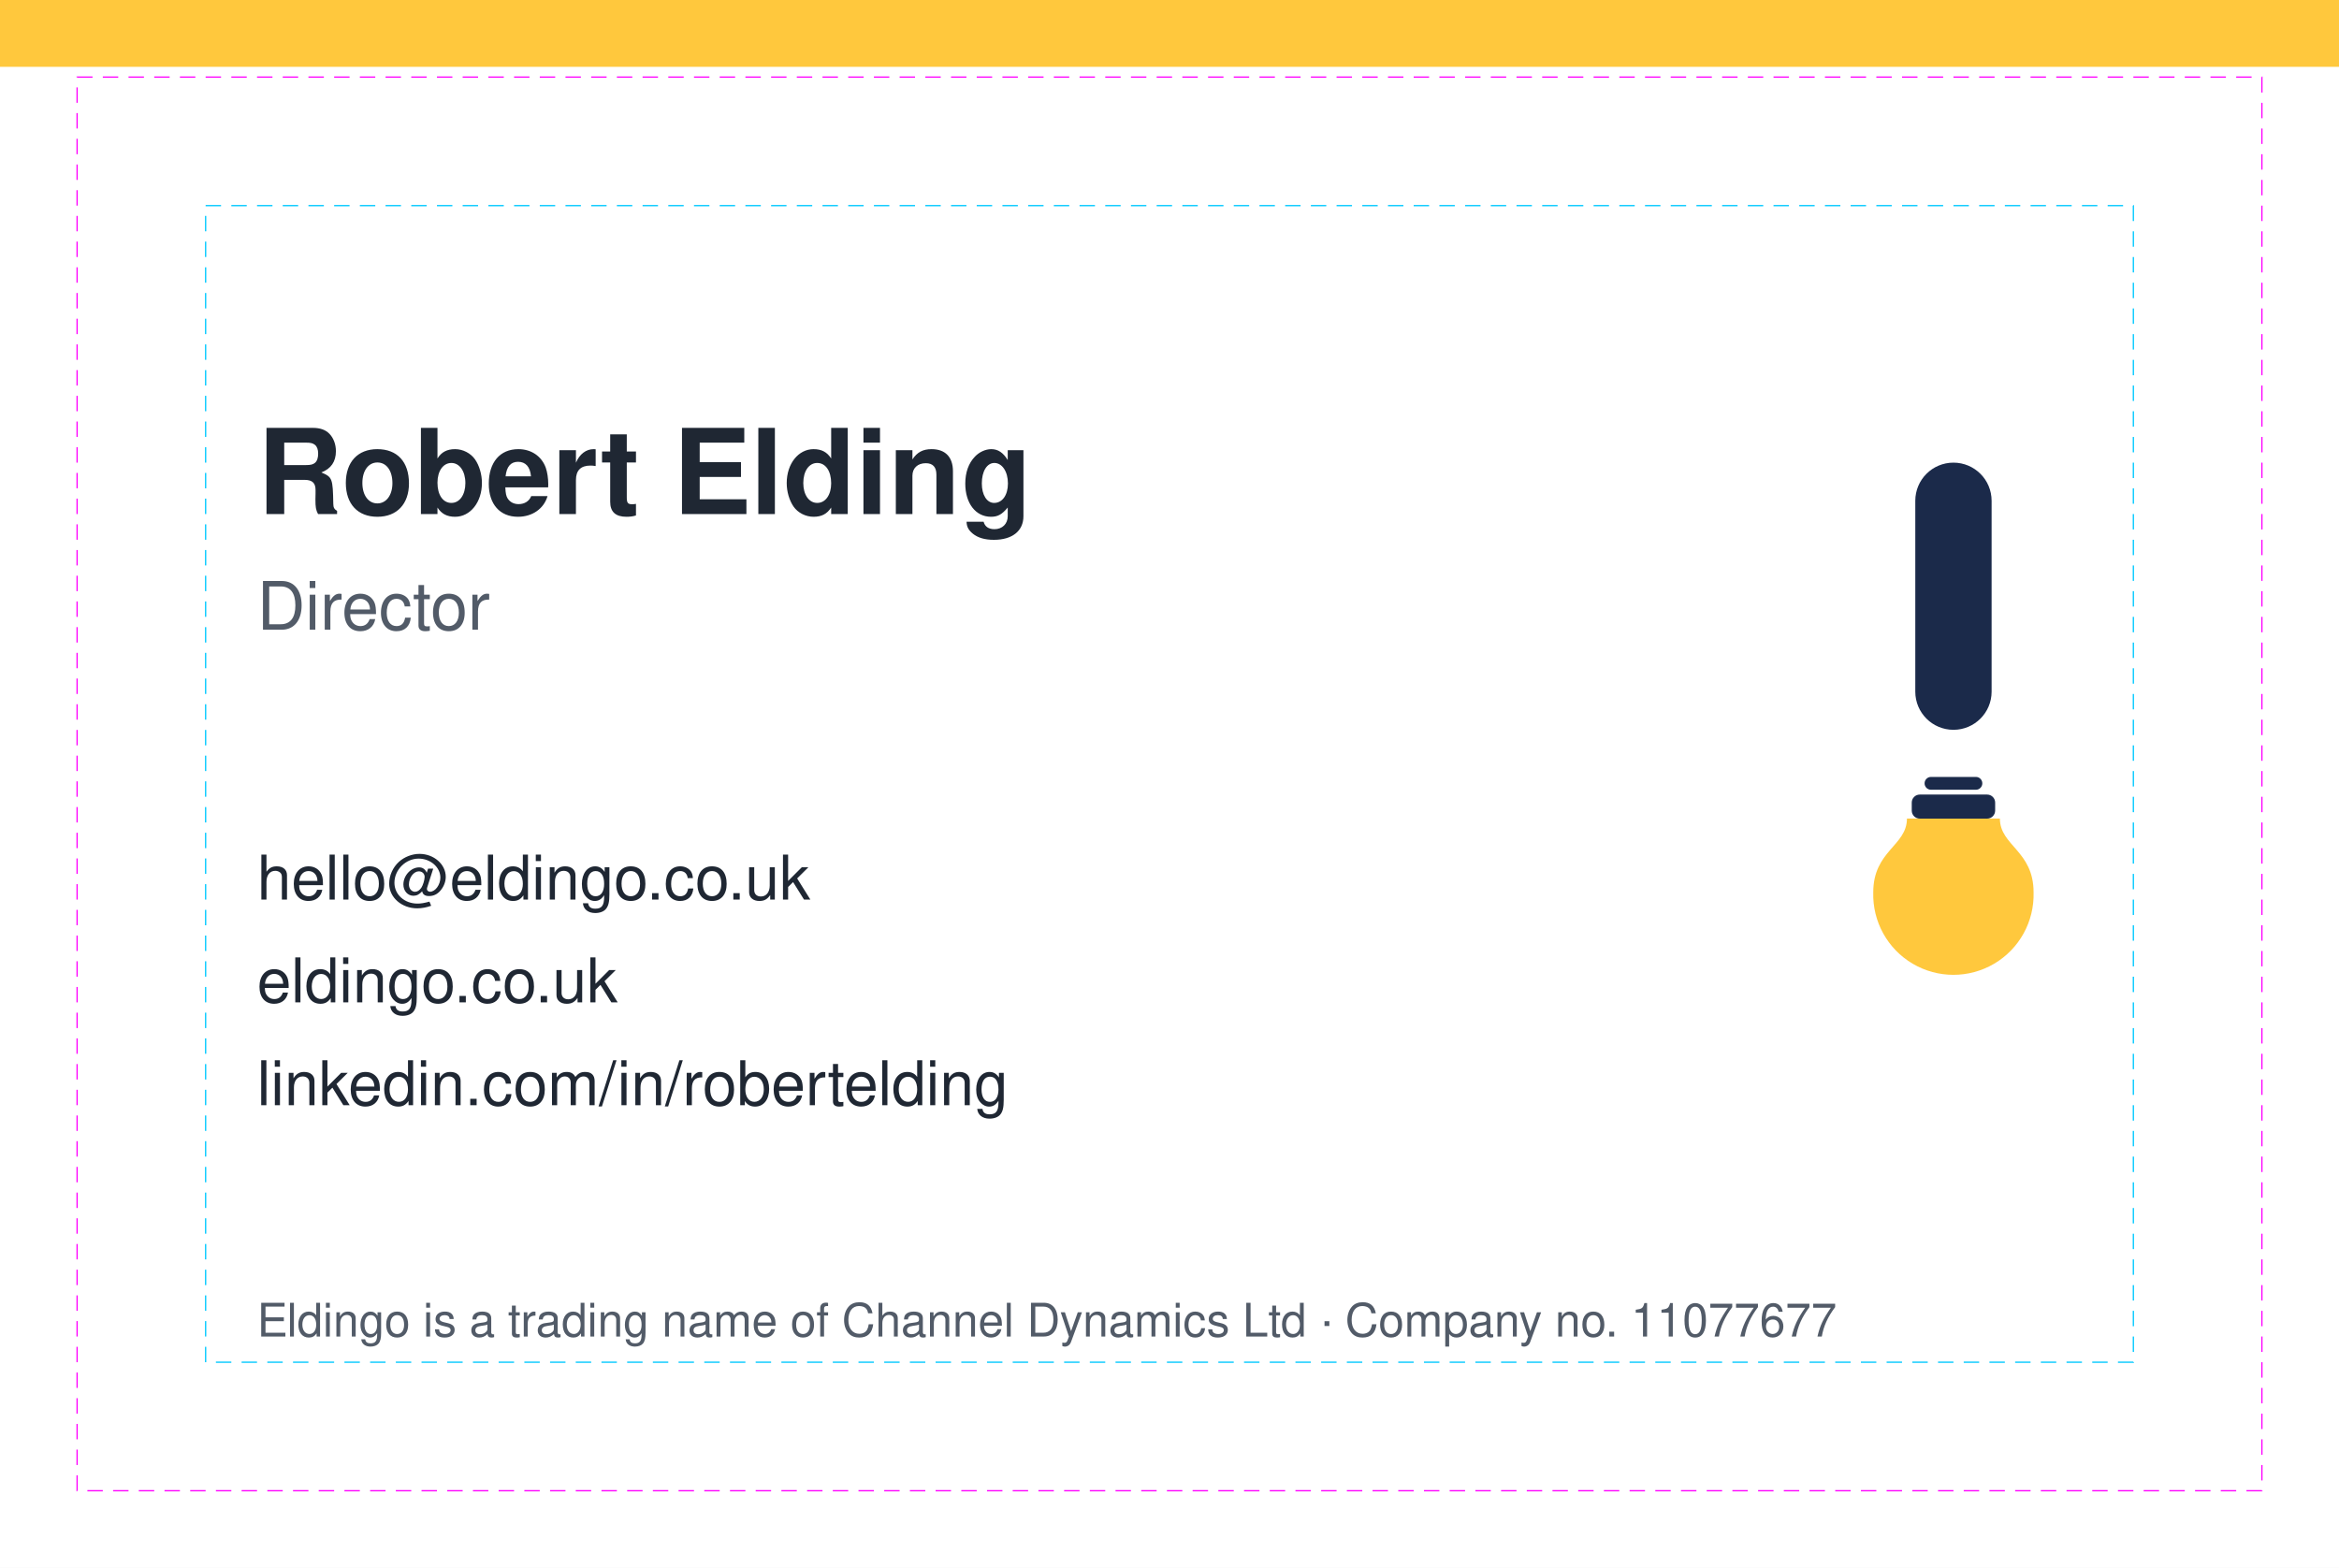
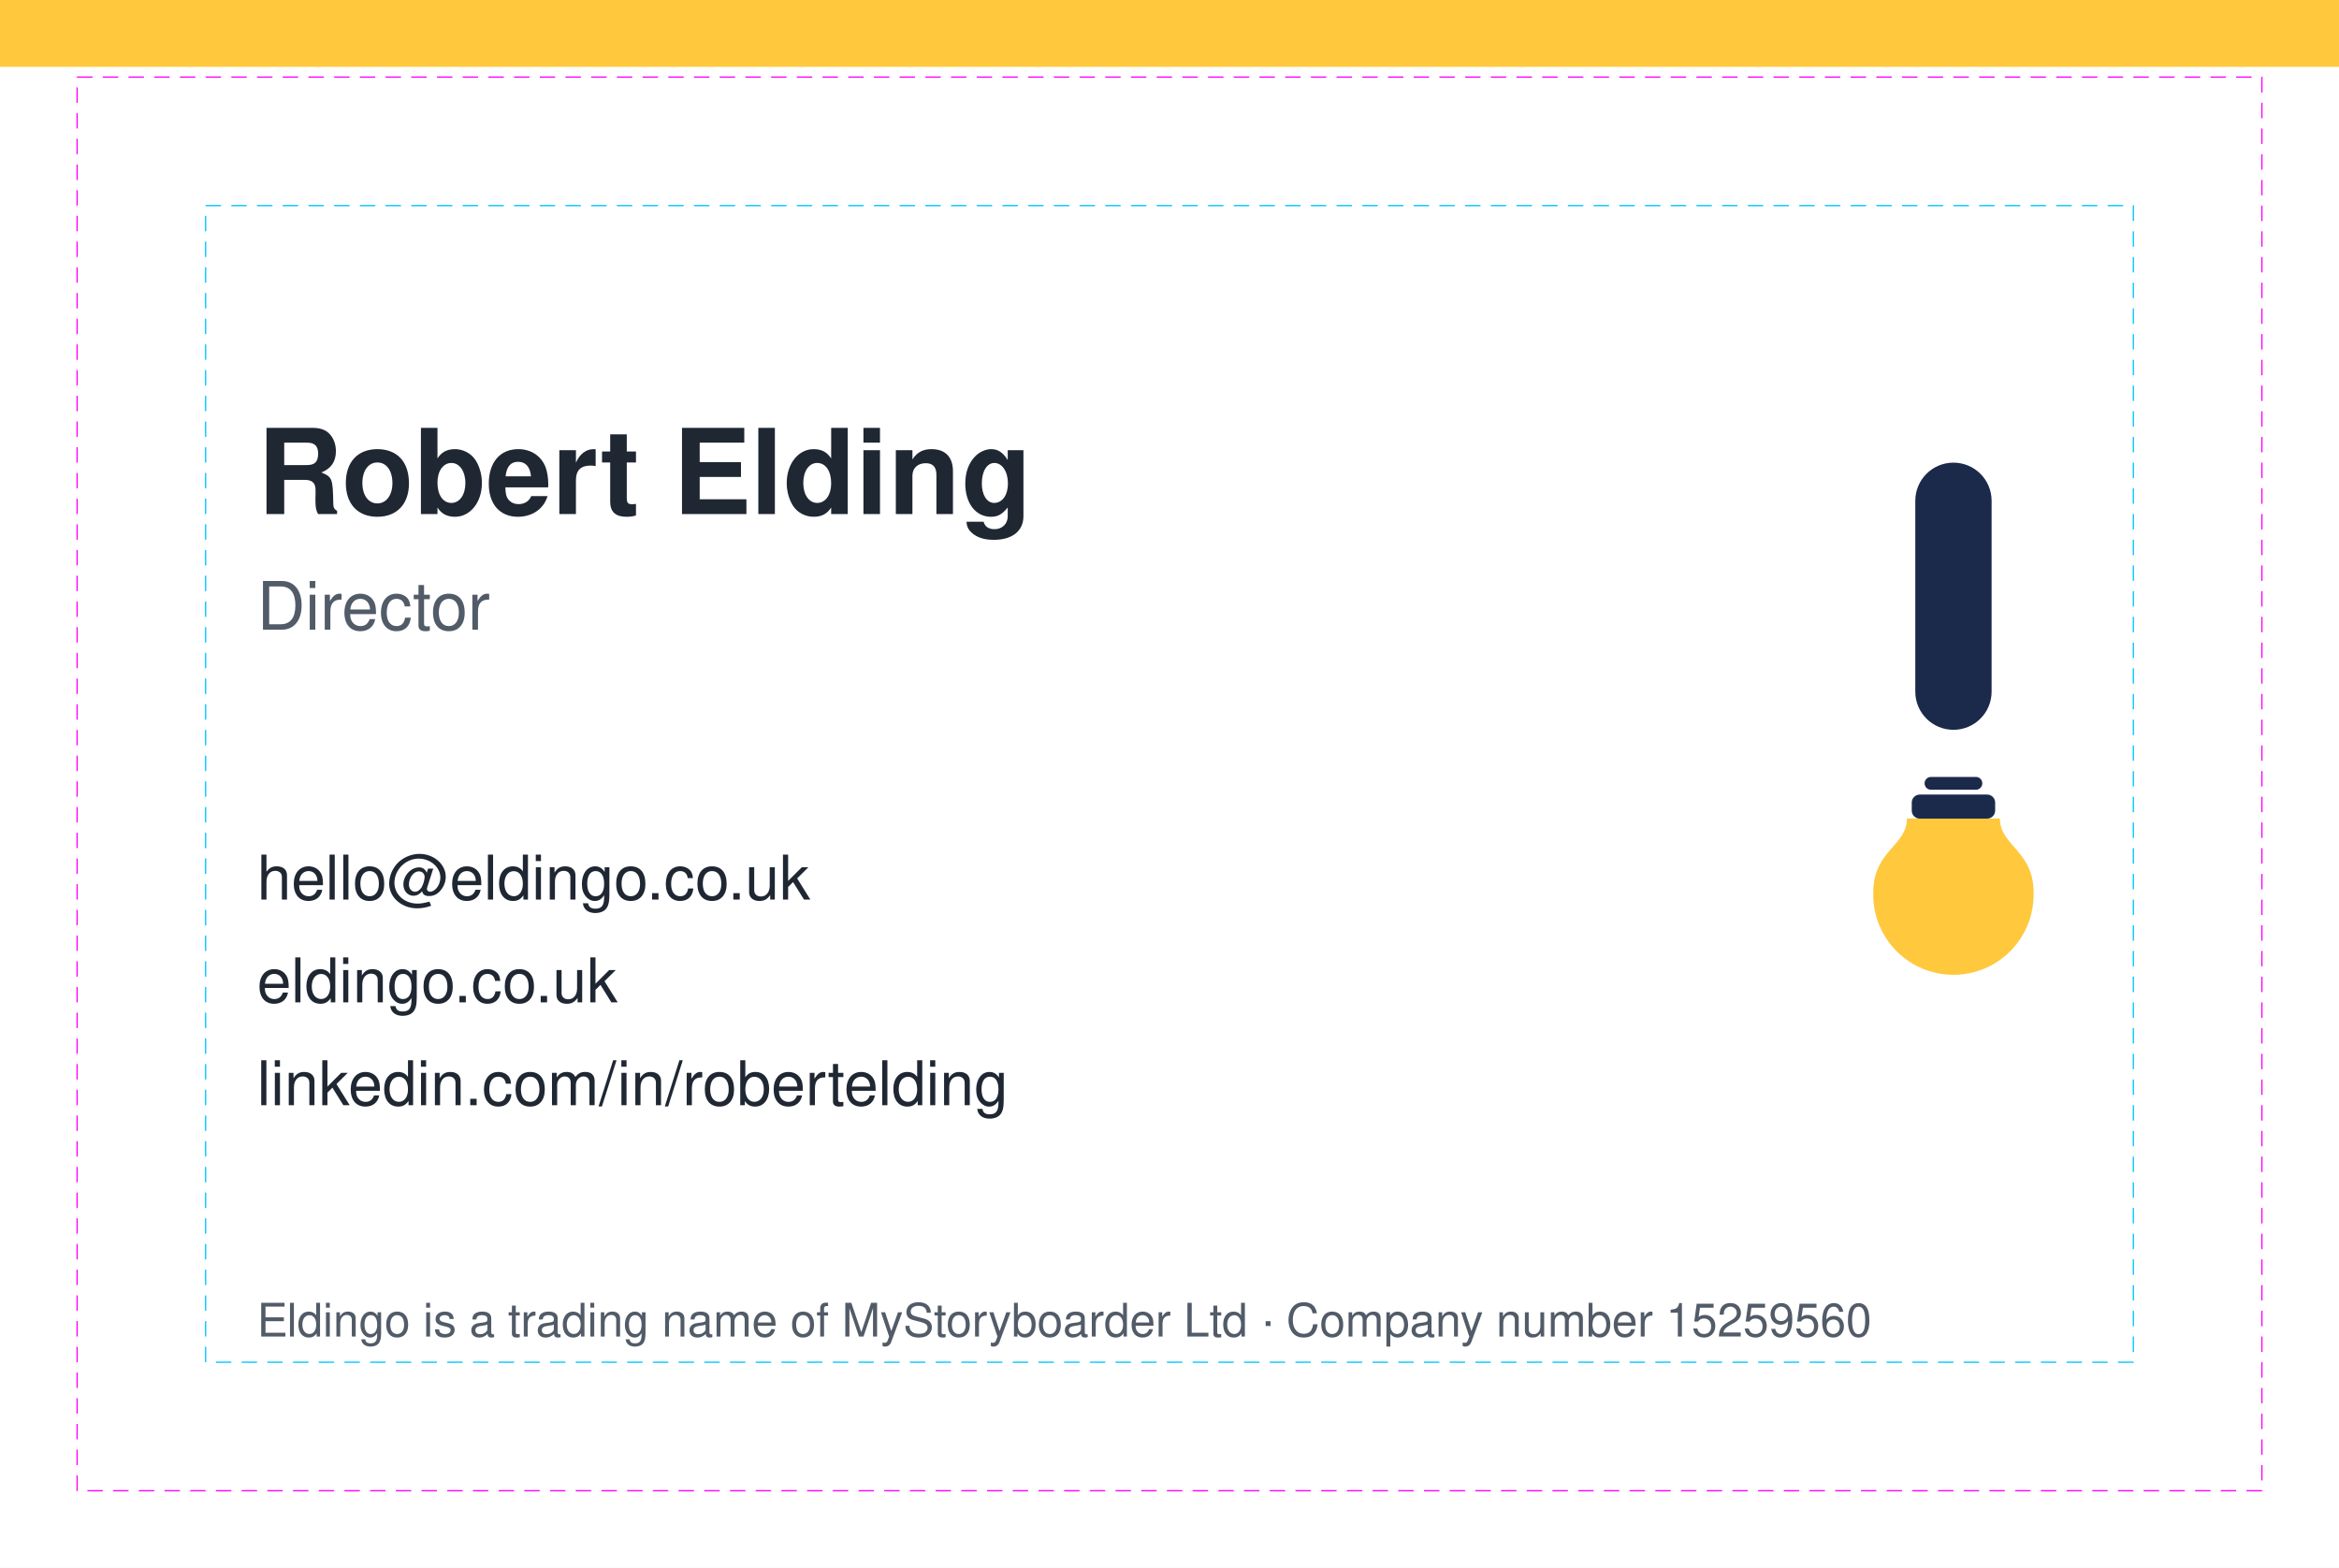
<svg xmlns="http://www.w3.org/2000/svg" viewBox="0 0 910 610" width="91.0mm" height="61.0mm">
  <rect width="910" height="610" fill="#fff" />
  <rect x="0" y="0" width="910" height="26" fill="#FFC83D" />
  <text x="100" y="200" font-family="Helvetica Neue, Helvetica, Arial, sans-serif" font-size="46" font-weight="800" fill="#1F2733">Robert Elding</text>
  <text x="100" y="245" font-family="Helvetica Neue, Helvetica, Arial, sans-serif" font-size="26" font-weight="400" fill="#525B68">Director</text>
  <text x="100" y="350" font-family="Helvetica Neue, Helvetica, Arial, sans-serif" font-size="24" fill="#1F2733">hello@eldingo.co.uk</text>
  <text x="100" y="390" font-family="Helvetica Neue, Helvetica, Arial, sans-serif" font-size="24" fill="#1F2733">eldingo.co.uk</text>
  <text x="100" y="430" font-family="Helvetica Neue, Helvetica, Arial, sans-serif" font-size="24" fill="#1F2733">linkedin.com/in/robertelding</text>
  <g transform="translate(760 180) scale(2.6) translate(-358.92 0)">
    <rect x="353.21" y="0" width="11.42" height="39.98" rx="5.71" fill="#1B2A4A" />
    <path d="M351.96 53.26 c0 4.08 -5.04 4.80 -5.04 11.04 a12.00 12.00 0 1 0 23.99 0 c0 -6.24 -5.04 -6.96 -5.04 -11.04z" fill="#FFC83D" />
    <rect x="352.68" y="49.67" width="12.48" height="3.60" rx="1.20" fill="#1B2A4A" />
    <rect x="354.60" y="47.03" width="8.64" height="1.92" rx="0.96" fill="#1B2A4A" />
  </g>
-   <text x="100" y="520" font-family="Helvetica Neue, Helvetica, Arial, sans-serif" font-size="18" fill="#525B68">Eldingo is a trading name of Channel Dynamics Ltd · Company no. 11077677</text>
+   <text x="100" y="520" font-family="Helvetica Neue, Helvetica, Arial, sans-serif" font-size="18" fill="#525B68">Eldingo is a trading name of MyStoryboarder Ltd · Company number 15259560</text>
  <rect x="30" y="30" width="850" height="550" fill="none" stroke="#ff00ff" stroke-width="0.5" stroke-dasharray="6 4" />
  <rect x="80" y="80" width="750" height="450" fill="none" stroke="#00c8ff" stroke-width="0.5" stroke-dasharray="6 4" />
</svg>
